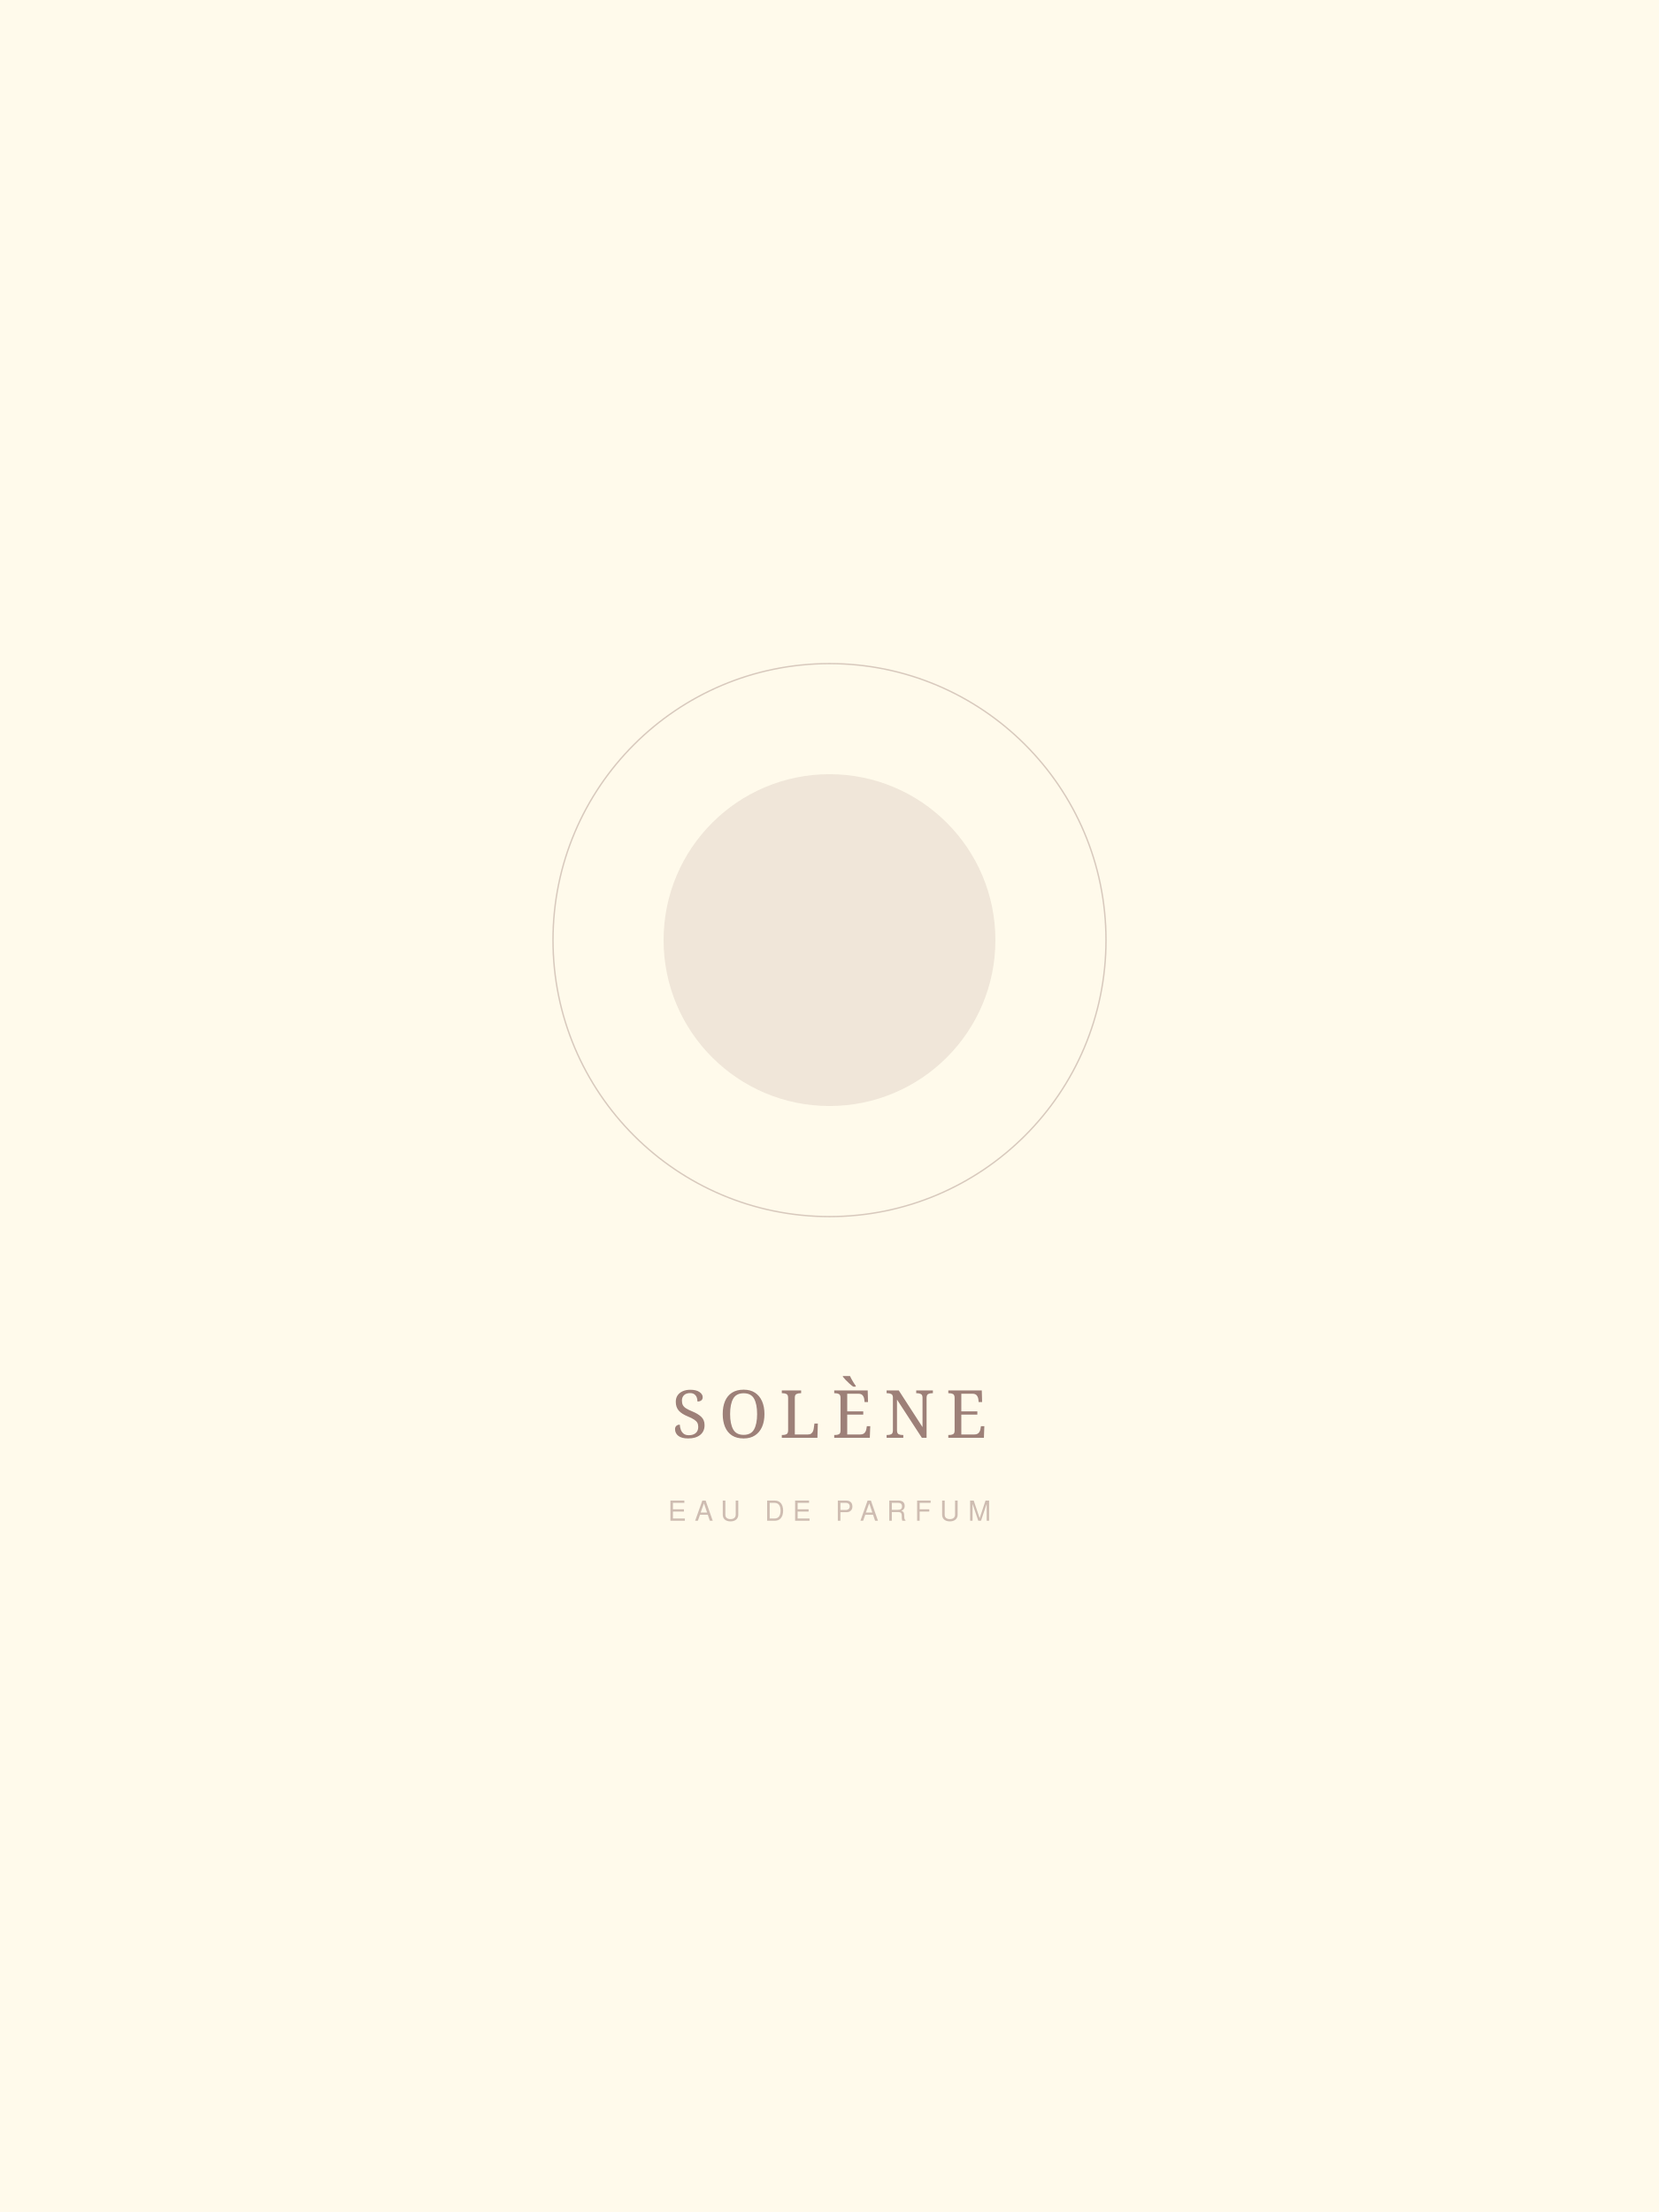
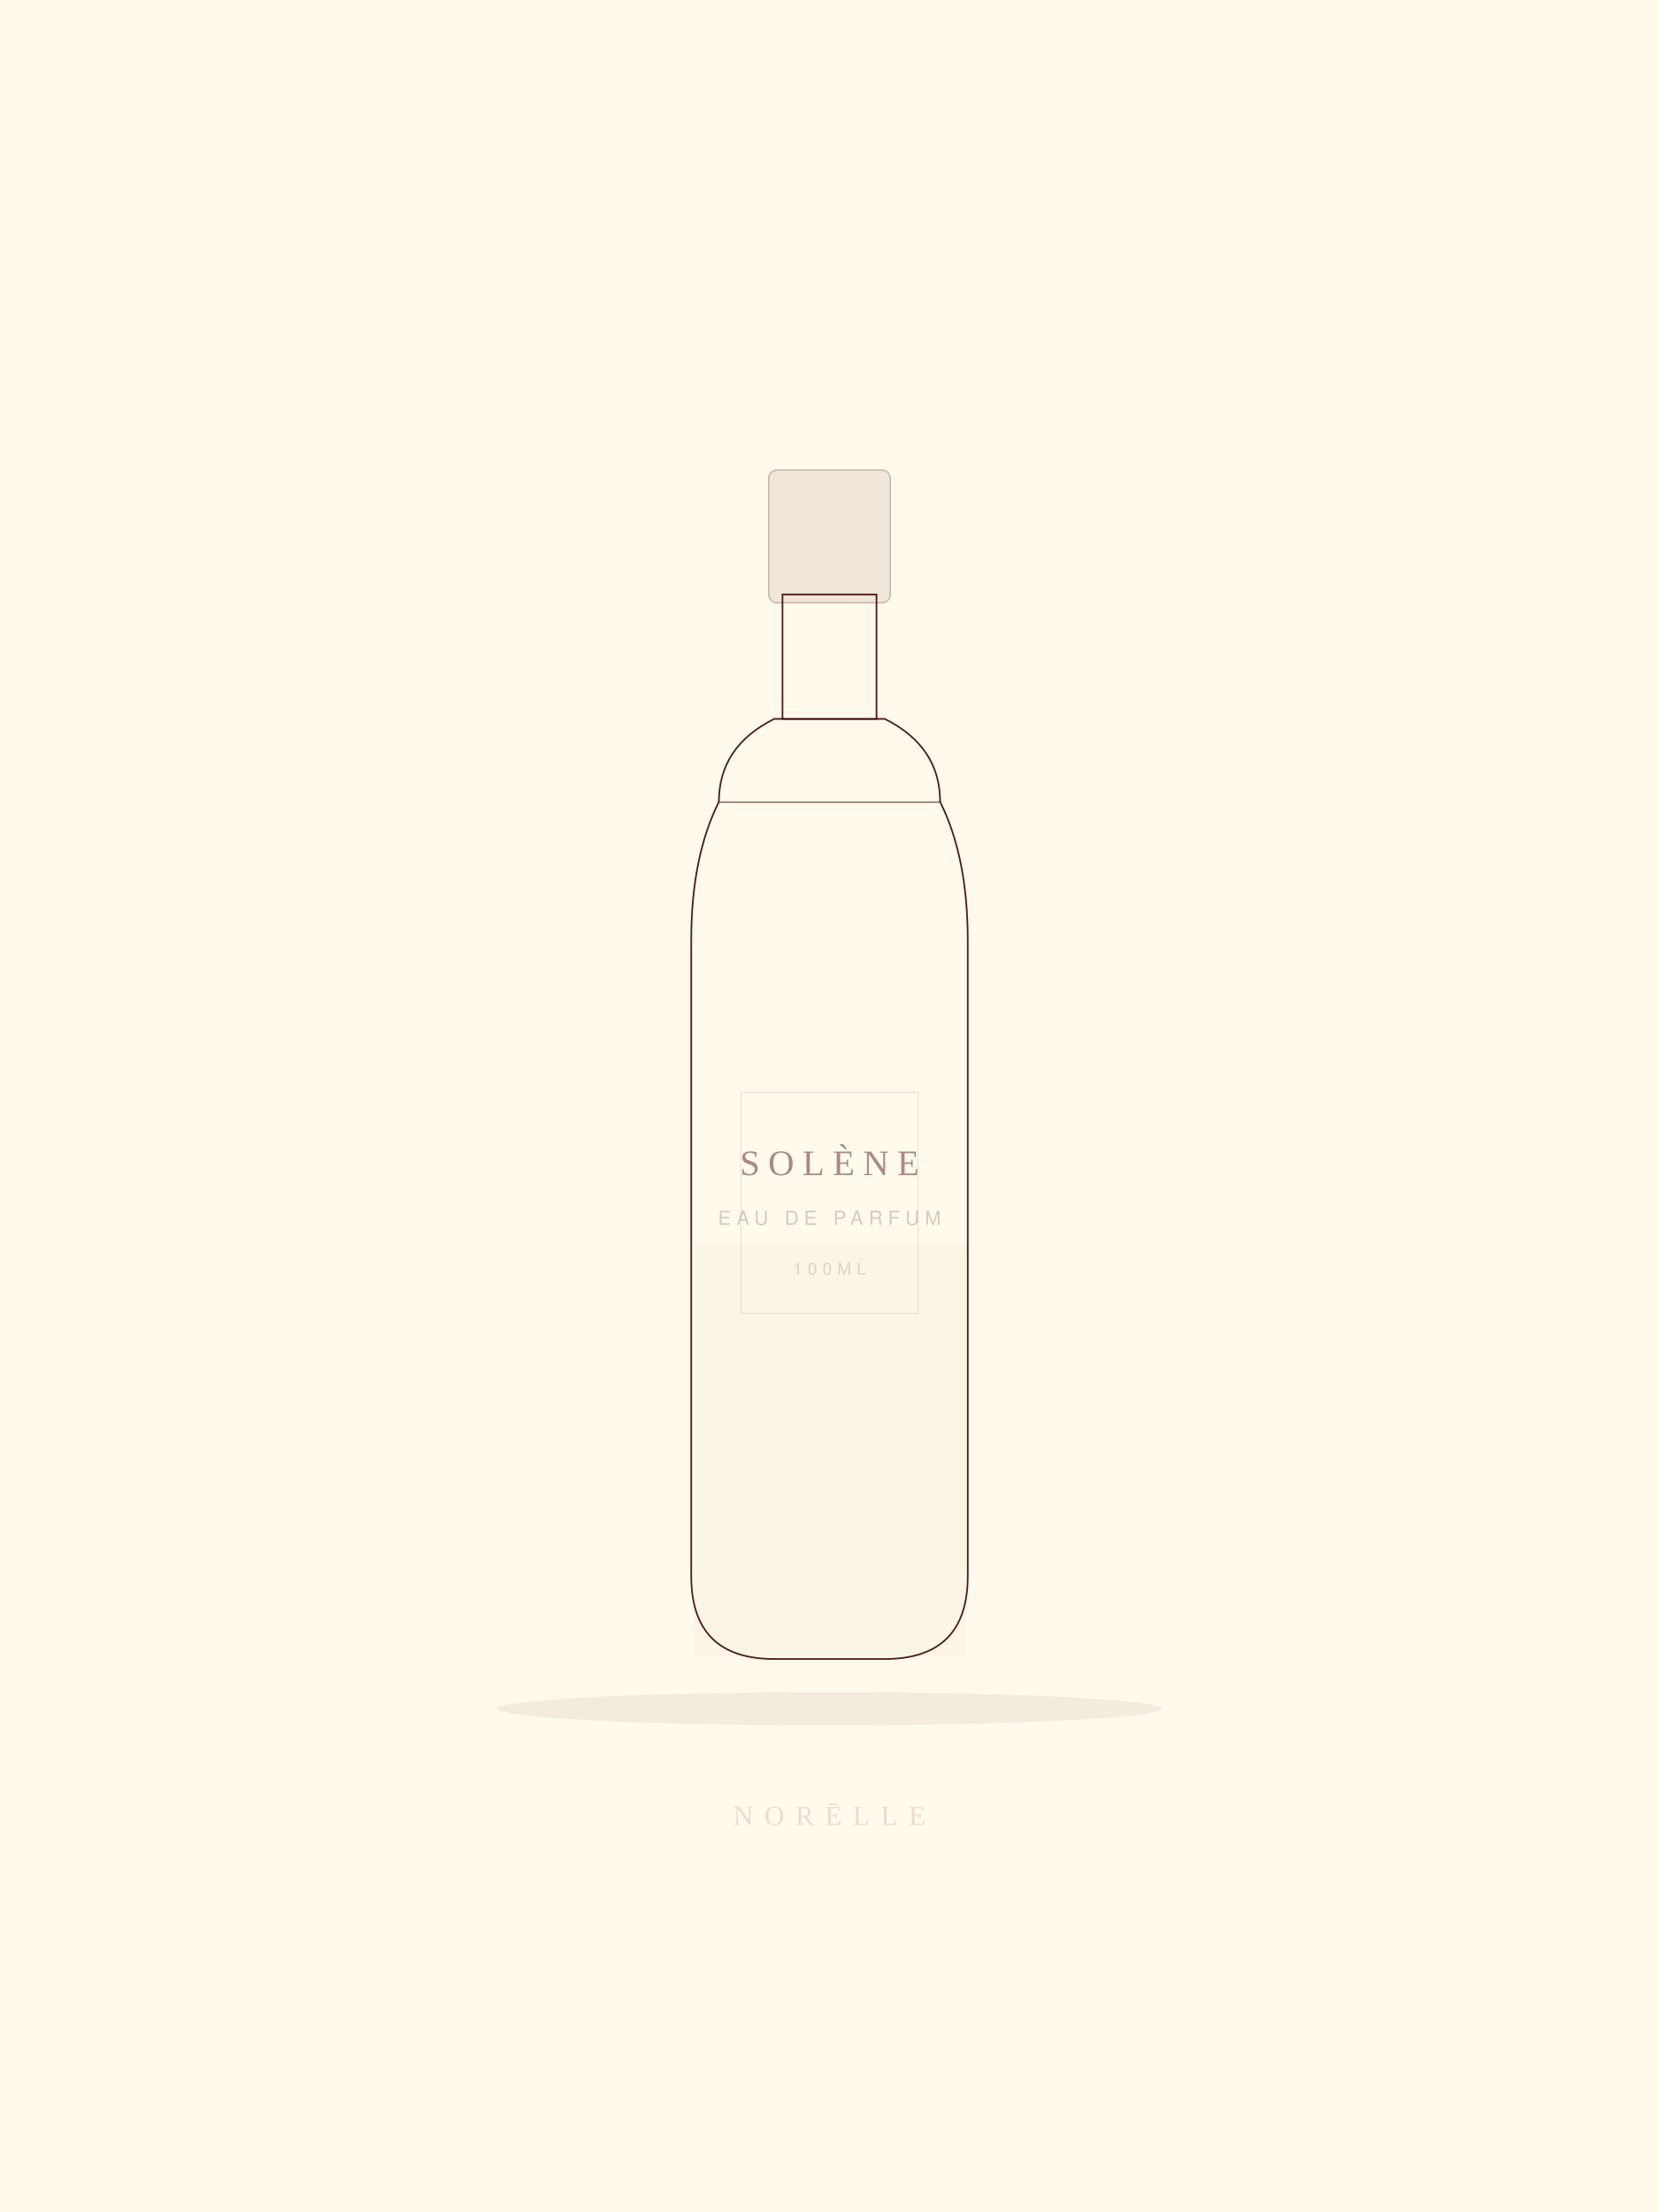
<svg xmlns="http://www.w3.org/2000/svg" width="600" height="800" viewBox="0 0 600 800">
  <rect width="600" height="800" fill="#FFFAEB" />
-   <circle cx="300" cy="340" r="100" fill="none" stroke="#3B0505" stroke-width="0.5" opacity="0.2" />
-   <circle cx="300" cy="340" r="60" fill="#3B0505" opacity="0.08" />
-   <text x="300" y="520" text-anchor="middle" font-family="Georgia, serif" font-size="24" font-weight="300" fill="#3B0505" opacity="0.5" letter-spacing="4">SOLÈNE</text>
-   <text x="300" y="550" text-anchor="middle" font-family="Helvetica, sans-serif" font-size="10" font-weight="300" fill="#3B0505" opacity="0.25" letter-spacing="3">EAU DE PARFUM</text>
+   <ellipse cx="300" cy="618" rx="120" ry="6" fill="#3B0505" opacity="0.06" />
+   <path d="M260 290 Q250 310 250 340 L250 570 Q250 600 280 600 L320 600 Q350 600 350 570 L350 340 Q350 310 340 290 Z" fill="#FFFAEB" stroke="#3B0505" stroke-width="0.6" opacity="0.9" />
+   <path d="M260 290 Q260 270 280 260 L320 260 Q340 270 340 290" fill="#FFFAEB" stroke="#3B0505" stroke-width="0.6" opacity="0.9" />
+   <rect x="283" y="215" width="34" height="45" fill="#FFFAEB" stroke="#3B0505" stroke-width="0.6" opacity="0.9" />
+   <rect x="278" y="170" width="44" height="48" rx="3" fill="#3B0505" opacity="0.08" />
+   <rect x="278" y="170" width="44" height="48" rx="3" fill="none" stroke="#3B0505" stroke-width="0.5" opacity="0.25" />
+   <rect x="268" y="395" width="64" height="80" fill="none" stroke="#3B0505" stroke-width="0.3" opacity="0.12" />
+   <text x="300" y="425" text-anchor="middle" font-family="Georgia, 'Times New Roman', serif" font-size="13" font-weight="300" fill="#3B0505" opacity="0.45" letter-spacing="3">SOLÈNE</text>
+   <text x="300" y="443" text-anchor="middle" font-family="Helvetica, Arial, sans-serif" font-size="7" font-weight="300" fill="#3B0505" opacity="0.2" letter-spacing="2">EAU DE PARFUM</text>
+   <text x="300" y="461" text-anchor="middle" font-family="Helvetica, Arial, sans-serif" font-size="6" font-weight="300" fill="#3B0505" opacity="0.15" letter-spacing="2">100ML</text>
+   <rect x="251" y="450" width="98" height="149" fill="#3B0505" opacity="0.02" rx="1" />
+   <text x="300" y="660" text-anchor="middle" font-family="Georgia, 'Times New Roman', serif" font-size="10" font-weight="300" fill="#3B0505" opacity="0.12" letter-spacing="4">NORĒLLE</text>
</svg>
